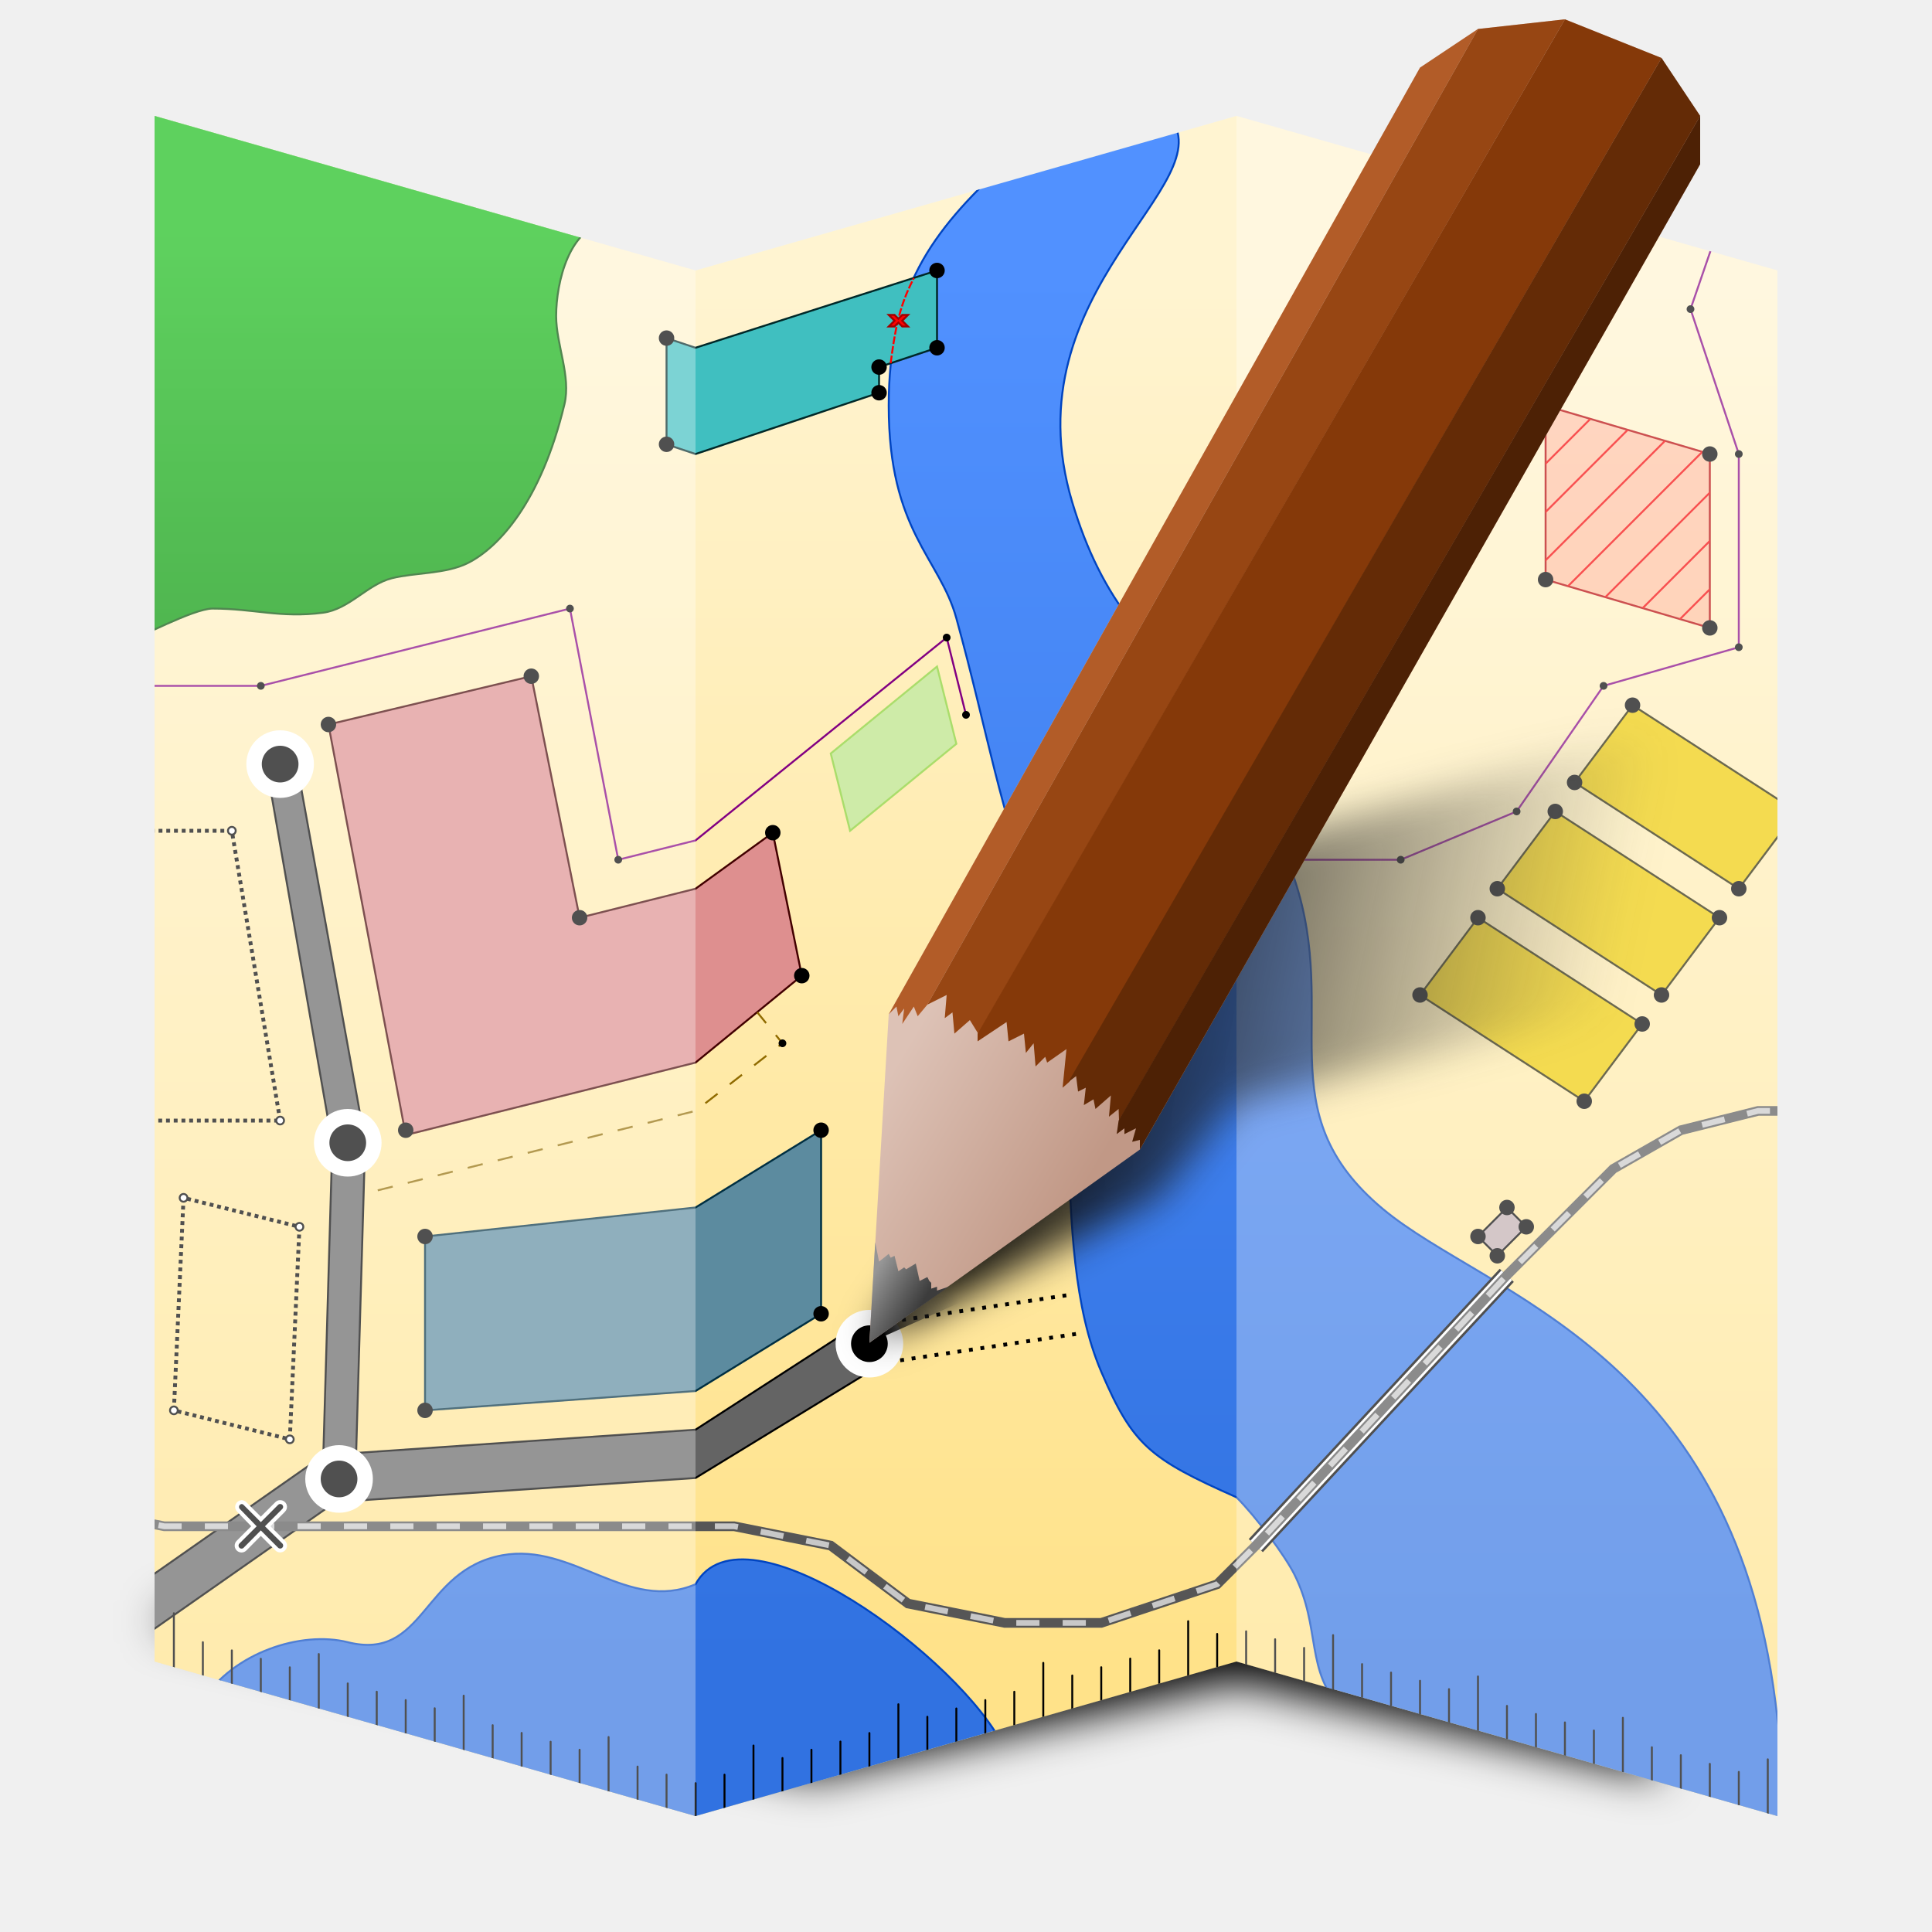
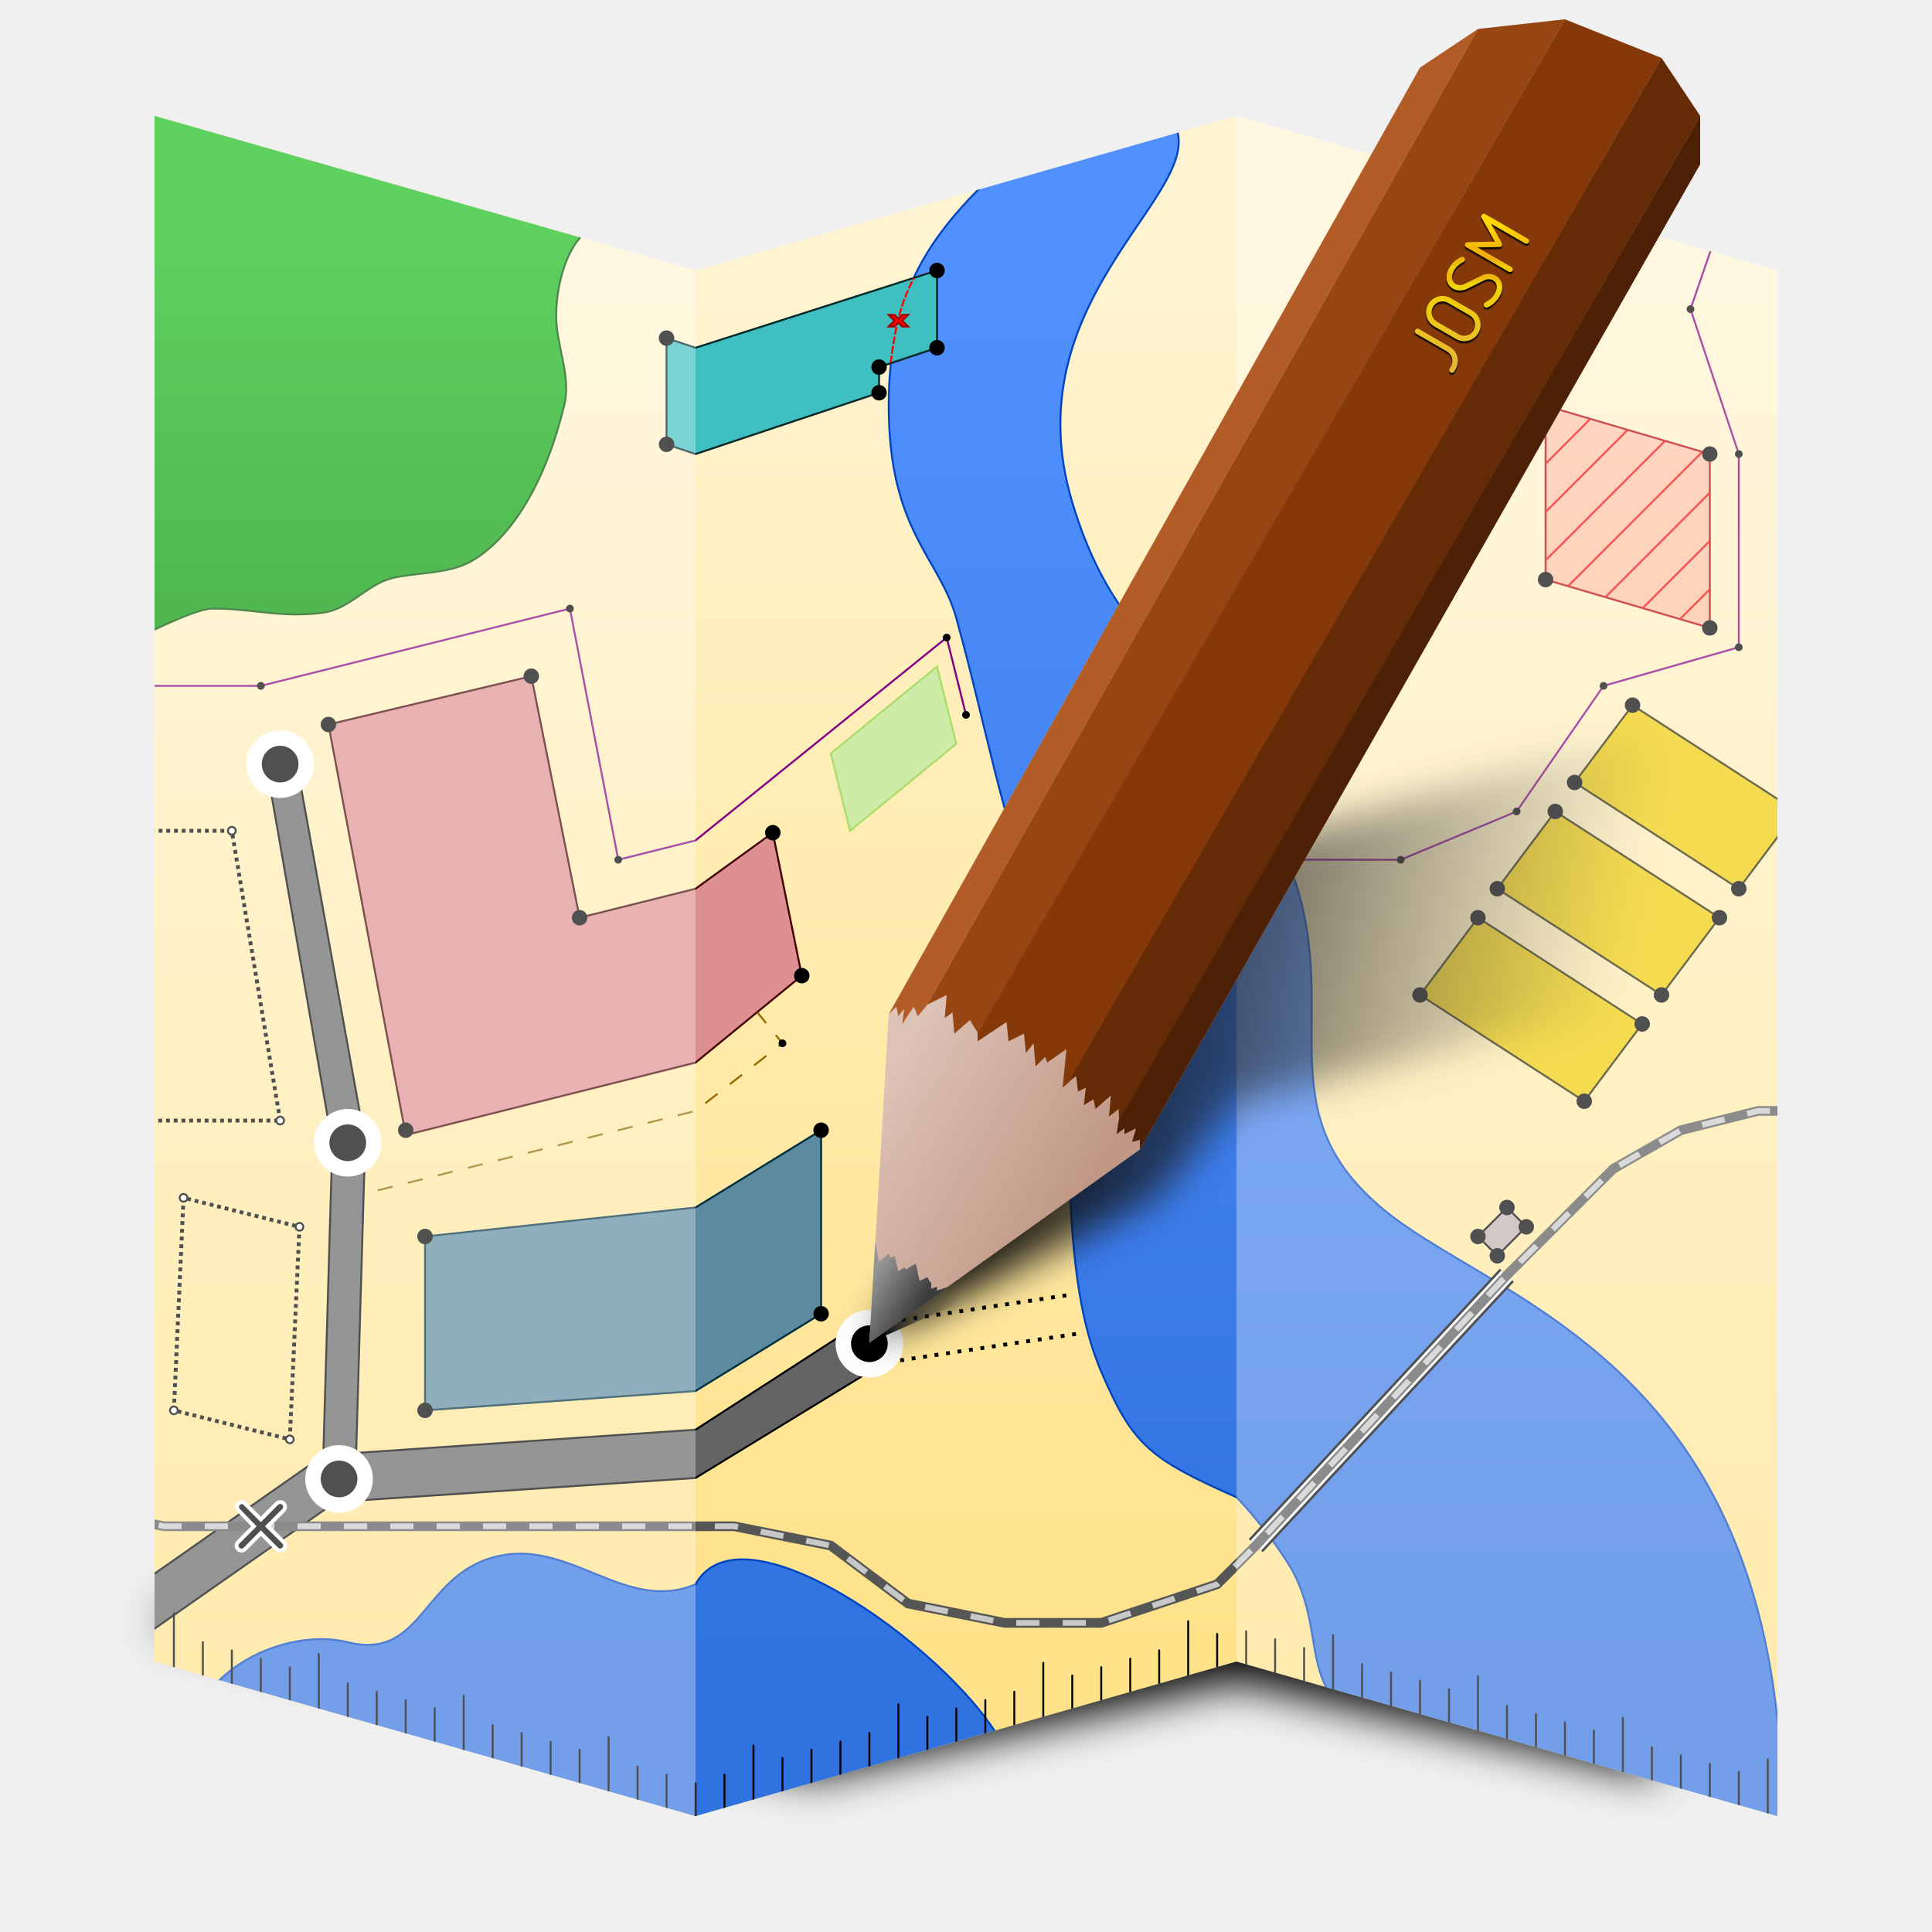
<svg xmlns="http://www.w3.org/2000/svg" xmlns:xlink="http://www.w3.org/1999/xlink" version="1.1" viewBox="0 0 1000 1000">
  <defs>
    <filter color-interpolation-filters="sRGB" id="A">
      <feGaussianBlur stdDeviation=".5" />
    </filter>
    <filter color-interpolation-filters="sRGB" id="3">
      <feGaussianBlur stdDeviation="10" />
    </filter>
    <filter x="-.033" y="-.309" width="1.066" height="1.618" color-interpolation-filters="sRGB" id="5">
      <feGaussianBlur stdDeviation="11.58" />
    </filter>
    <linearGradient x1="470" y1="540" x2="570" y2="600" id="L" gradientUnits="userSpaceOnUse">
      <stop stop-color="#ddc2b6" />
      <stop offset="1" stop-color="#c19886" />
    </linearGradient>
    <linearGradient y1="860" x2="0" y2="140" id="K" gradientUnits="userSpaceOnUse">
      <stop stop-color="#ffe289" />
      <stop offset="1" stop-color="#fff4d1" />
    </linearGradient>
    <linearGradient x1="215.46" y1="753.18" x2="280.41" y2="715.68" id="C" gradientUnits="userSpaceOnUse">
      <stop stop-color="#e6b636" />
      <stop offset=".5" stop-color="#f1cf09" />
      <stop offset=".563" stop-color="#f0d609" />
      <stop offset=".625" stop-color="#f0b10a" />
      <stop offset=".688" stop-color="#f0ce0b" />
      <stop offset=".75" stop-color="#f0aa0c" />
      <stop offset="1" stop-color="#ffd900" />
    </linearGradient>
    <linearGradient id="0">
      <stop />
      <stop offset="1" stop-color="#3c3c3c" stop-opacity="0" />
    </linearGradient>
    <linearGradient x1="455" y1="690" x2="495" y2="670" id="4" xlink:href="#0" gradientUnits="userSpaceOnUse" />
    <linearGradient y1="860" x2="0" y2="140" id="6" gradientUnits="userSpaceOnUse">
      <stop stop-color="#3172e1" />
      <stop offset="1" stop-color="#5191ff" />
    </linearGradient>
    <linearGradient y1="320" x2="0" y2="120" id="7" gradientUnits="userSpaceOnUse">
      <stop stop-color="#009600" />
      <stop offset="1" stop-color="#15bc15" />
    </linearGradient>
    <linearGradient x1="716.07" y1="454.99" x2="938.57" y2="306.71" id="2" xlink:href="#0" gradientUnits="userSpaceOnUse" gradientTransform="matrix(0.98704,0.23824,-0.9468,1.3017,203.99,-122.85)" />
    <linearGradient x1="455" y1="655" x2="480" y2="670" id="1" gradientUnits="userSpaceOnUse">
      <stop stop-color="#969696" />
      <stop offset="1" stop-color="#3c3c3c" />
    </linearGradient>
    <clipPath id="M">
      <path d="m800,210v90l85,25v-90z" fill="#fff" />
    </clipPath>
    <clipPath id="map">
      <path d="m80,60v800l280,80 280,-80 280,80V140L640,60 360,140z" fill="#fff" />
    </clipPath>
-     <clipPath id="josm">
-       <g fill="#fff">
+     <symbol id="josm">
+       <g transform="matrix(0.49999,-0.86603,0.86603,0.49999,0,0)">
        <path d="m218.311,719.807c-0.790,0-1.411,0.621-1.411,1.411l0,18.352c0,3.105-2.541,5.647-5.647,5.647l-1.411,0c-0.790,0-1.411,0.621-1.411,1.411 0,0.790 0.621,1.411 1.411,1.411l1.411,0c4.687,0 8.470,-3.783 8.470,-8.470l0,-18.352c0,-0.790-0.621,-1.411-1.411,-1.411z" />
        <path d="m233.310,718.960c-4.687,0-8.470,3.783-8.470,8.470l0,12.988c0,4.687 3.783,8.470 8.470,8.470 4.687,0 8.470,-3.783 8.470,-8.470l0,-12.988c0,-4.687-3.783,-8.470-8.470,-8.470z m0,2.823c3.105,0 5.647,2.541 5.647,5.647l0,12.988c0,3.105-2.541,5.647-5.647,5.647-3.105,0-5.647,-2.541-5.647,-5.647l0,-12.988c0,-3.105 2.541,-5.647 5.647,-5.647z" />
        <path d="m255.059,718.960c-6.014,0-8.470,3.811-8.470,7.058 0,2.964 2.032,5.308 3.444,6.268l8.470,5.647c1.214,0.790 2.202,2.202 2.202,3.896 0,2.315-1.891,4.235-5.647,4.235-2.484,0-4.291,-0.818-6.381,-2.089-0.197,-0.112-0.451,-0.169-0.677,-0.169-0.790,0-1.411,0.621-1.411,1.411 0,0.451 0.197,0.847 0.564,1.129 1.778,1.411 4.687,2.541 7.905,2.541 6.014,0 8.470,-3.811 8.470,-7.058 0,-2.964-2.032,-5.308-3.444,-6.268l-8.470,-5.647c-1.214,-0.790-2.202,-2.202-2.202,-3.896 0,-2.315 1.891,-4.235 5.647,-4.235 2.484,0 4.291,0.818 6.381,2.089 0.197,0.112 0.451,0.169 0.677,0.169 0.790,0 1.411,-0.621 1.411,-1.411 0,-0.451-0.197,-0.847-0.564,-1.129-1.778,-1.411-4.687,-2.541-7.905,-2.541z" />
        <path d="m288.386,721.304 0,-0.056c0,-0.677-0.536,-1.44-1.355,-1.44-0.677,0-1.044,0.367-1.327,0.818l-7.2,11.971-7.2,-11.971c-0.282,-0.451-0.649,-0.818-1.327,-0.818-0.847,0-1.355,0.762-1.355,1.496l0,25.327c0,0.790 0.621,1.411 1.411,1.411 0.790,0 1.411,-0.621 1.411,-1.411l0,-20.301 5.788,9.628c0.225,0.395 0.677,0.818 1.270,0.818 0.536,0 1.044,-0.338 1.270,-0.790l5.788,-9.656 0,20.301c0,0.790 0.621,1.411 1.411,1.411 0.790,0 1.411,-0.621 1.411,-1.411l0,-25.327z" />
      </g>
-     </clipPath>
+     </symbol>
    <path id="node" d="m0,0a2,2 0 1 1 0,-.001z" />
    <path id="rails" d="m35,780 50,10h100 195l50,10 40,30 50,10h50l60,-20 20,-20 130,-140 55,-55 35,-20 40,-10h50" />
  </defs>
  <path d="m80,840 340,80 220,-50 220,50-40,-100H120z" filter="url(#5)" />
  <path d="m80,60v800l280,80 280,-80 280,80V140L640,60 360,140z" fill="url(#K)" />
  <path d="m605,60-85,25c-38,35-60,65-60,125 0,65 26.398,78.74 35,110 16.336,59.37 22.63,101.19 42.16,150 26.875,67.19 4.215,173.2 32.844,240 16.332,38.11 25,45 70,65 10,10 25,30 30,40 13.945,27.889 5.352,50.35 25,70l235,65-10,-60C900.004,700 769.824,670.91 715.724,625.72 655.01,575.006 693.835,526.49 670.005,455c-5.665,-16.995-20,-75-30,-85-45,-30-70,-60-85,-110-33.17,-110.57 80,-165 50,-200z M260,805c-41.743,7.657-40,55-80,45-24.21,-6.05-59.07,5.48-75,30l255,70 160,-45C498.064,858.9 385,775 360,820 325,835 296.61,798.284 260,805z" clip-path="url(#map)" fill="url(#6)" stroke="#0044c1" />
  <path d="m315,115c-20.311,2.121-27.14,31.06-27.14,48.571 0,15 7.799,31.04 4.286,45.714-12.143,50.714-34.27,74.28-50,82.14-11.523,5.762-27.28,4.857-39.29,7.857-12.712,3.178-22.05,16.09-35.714,17.857-22.14,2.857-35.433,-2.143-57.14,-2.143-10,0-39.712,16.15-40,15v-280z" clip-path="url(#map)" fill="url(#7)" stroke="#005000" />
  <path d="m495,385-10,-40-55,45 10,40z" fill="#ceeba8" stroke="#aadd6b" />
  <path d="m220,730 140,-10 65,-40v-95l-65,40-140,15z" fill="#5c8b9f" stroke="#002f42" />
  <path d="M415,505 400,431 360,460 300,475 275,350 170,375 210,587.5 360,550z" fill="#de8f8f" stroke="#420000" />
  <path d="m800,210v90l85,25v-90z" fill="#ff2828" stroke="#b50000" fill-opacity=".235" />
  <path d="m360,180 125,-40v40l-30,10v13.283L360,235 345,230v-55z" fill="#40bfc0" stroke="#002828" />
  <path d="M155,635 150,745 90,730 95,620z" stroke-dasharray="2 2" fill="none" stroke="#000" stroke-width="2" />
  <g fill="#efca00" stroke="#282400">
    <path d="m735,515 85,55 30,-40-85,-55z" />
    <path d="m775,460 85,55 30,-40-85,-55z" />
    <path d="m815,405 85,55 30,-40-85,-55z" clip-path="url(#map)" />
  </g>
  <path d="m775,650 15,-15-10,-10-15,15z" fill="#c0aeaf" stroke="#000" />
  <g fill="none">
    <path d="M145,580 120,430H70v150z" clip-path="url(#map)" stroke-dasharray="2 2" stroke-width="2" stroke="#000" />
    <path d="m825,215-30,30 30,-30z m25,0-55,55 55,-55z m25,0-80,80 80,-80z m25,0-105,105 105,-105z m0,25-90,90 90,-90z m0,25-65,65 65,-65z m0,25-40,40 40,-40z" clip-path="url(#M)" stroke="#f50000" stroke-linejoin="round" stroke-linecap="round" />
    <path d="m55,355h80l160,-40 25,130 40,-10 130,-105 10,40 M886,128l-11,32 25,75v100l-70,20-45,65-60,25h-55" clip-path="url(#map)" stroke="#820082" />
    <path d="m180,620 180,-45 45,-35-13,-16" stroke-dasharray="8 8" stroke="#906b00" />
    <path d="m461,188c2,-15 4,-29 12,-44" stroke-dasharray="4 1" stroke="#ff0000" />
  </g>
  <path d="m460,163h3l2,2 2,-2h3l-3,3 3,3h-3l-2,-2-2,2h-3l3,-3z" fill="#ff0101" stroke="#a00000" stroke-linecap="round" />
  <use xlink:href="#node" x="322" y="445" />
  <use xlink:href="#node" x="297" y="315" />
  <use xlink:href="#node" x="137" y="355" />
  <use xlink:href="#node" x="492" y="330" />
  <use xlink:href="#node" x="502" y="370" />
  <use xlink:href="#node" x="672" y="445" />
  <use xlink:href="#node" x="727" y="445" />
  <use xlink:href="#node" x="787" y="420" />
  <use xlink:href="#node" x="832" y="355" />
  <use xlink:href="#node" x="902" y="335" />
  <use xlink:href="#node" x="902" y="235" />
  <use xlink:href="#node" x="877" y="160" />
  <use xlink:href="#node" x="407" y="540" />
  <g stroke="#000">
    <g stroke-width="4">
      <use xlink:href="#node" x="402" y="431" />
      <use xlink:href="#node" x="302" y="475" />
      <use xlink:href="#node" x="277" y="350" />
      <use xlink:href="#node" x="172" y="375" />
      <use xlink:href="#node" x="212" y="585" />
      <use xlink:href="#node" x="417" y="505" />
      <use xlink:href="#node" x="222" y="640" />
      <use xlink:href="#node" x="427" y="585" />
      <use xlink:href="#node" x="427" y="680" />
      <use xlink:href="#node" x="222" y="730" />
      <use xlink:href="#node" x="347" y="175" />
      <use xlink:href="#node" x="487" y="140" />
      <use xlink:href="#node" x="487" y="180" />
      <use xlink:href="#node" x="457" y="190" />
      <use xlink:href="#node" x="457" y="203.28" />
      <use xlink:href="#node" x="347" y="229.97" />
      <use xlink:href="#node" x="887" y="325" />
      <use xlink:href="#node" x="887" y="235" />
      <use xlink:href="#node" x="802" y="300" />
      <use xlink:href="#node" x="802" y="210" />
      <use xlink:href="#node" x="767" y="475" />
      <use xlink:href="#node" x="737" y="515" />
      <use xlink:href="#node" x="852" y="530" />
      <use xlink:href="#node" x="822" y="570" />
      <use xlink:href="#node" x="807" y="420" />
      <use xlink:href="#node" x="777" y="460" />
      <use xlink:href="#node" x="892" y="475" />
      <use xlink:href="#node" x="862" y="515" />
      <use xlink:href="#node" x="847" y="365" />
      <use xlink:href="#node" x="817" y="405" />
      <use xlink:href="#node" x="902" y="460" />
      <use xlink:href="#node" x="782" y="625" />
      <use xlink:href="#node" x="792" y="635" />
      <use xlink:href="#node" x="777" y="650" />
      <use xlink:href="#node" x="767" y="640" />
    </g>
    <g fill="#fff">
      <use xlink:href="#node" x="147" y="580" />
      <use xlink:href="#node" x="122" y="430" />
      <use xlink:href="#node" x="97" y="620" />
      <use xlink:href="#node" x="157" y="635" />
      <use xlink:href="#node" x="152" y="745" />
      <use xlink:href="#node" x="92" y="730" />
    </g>
    <g fill="#646464">
      <path d="m65,825 100,-70 20,-3 175,-12 85,-55 5,25-90,55-180,12-10,3-100,70zM167,765l17,-1 5,-173-36,-199-15,5 34,195z" clip-path="url(#map)" />
    </g>
    <path d="M455,685 555,670M460,705 560,690" stroke-dasharray="2 4" fill="none" stroke-width="2" />
  </g>
  <g stroke="#fff" stroke-linejoin="round" stroke-linecap="round" stroke-width="8">
    <circle cx="175.5" cy="765.5" r="13.5" />
    <circle cx="450" cy="695.5" r="13.5" />
    <circle cx="145" cy="395.5" r="13.5" />
    <circle cx="180" cy="591.5" r="13.5" />
  </g>
  <g clip-path="url(#map)">
    <g fill="none">
      <path d="M650,800 779.89,660.12" stroke="#000" stroke-width="10" />
      <path d="M650,800 779.89,660.12" stroke="#fff" stroke-width="7.5" />
      <use xlink:href="#rails" stroke="#565656" stroke-width="5" />
      <use xlink:href="#rails" stroke-dasharray="12 12" stroke="#c8c8c8" stroke-width="3" />
    </g>
    <path d="m125,777.5a2.5,2.5 0 0 0 -1.5,4.31L131.44,790l-8.219,8.219a2.5,2.5 0 0 0 3.6,3.6L135,793.56l8.219,8.219a2.5,2.5 0 0 0 3.6,-3.6L138.56,790l8.219,-8.219a2.5,2.5 0 0 0 -1.84,-4.31 2.5,2.5 0 0 0 -1.72,0.75L135,786.44l-8.22,-8.22a2.5,2.5 0 0 0 -1.81,-0.75 2.5,2.5 0 0 0 -0.25,0z" stroke="#fff" color="#000" stroke-width="2" />
  </g>
  <path clip-path="url(#map)" fill="none" stroke="#000" stroke-linecap="round" d="M90,835v34 M105,850v23 M120,854.24v23.542 M135,858.57v23.542 M150,863v23.542 M180,871.34v23.542 M195,875.62v23.542 M210,879.96v23.542 M225,884.2v23.542 M255,892.96v23.542 M270,896.96v23.542 M285,901.52v23.542 M300,905.66v23.542 M330,914.37v23.542 M345,918.54v23.542 M360,922.96v23.542 M375,918.57v23.542 M405,909.96v23.542 M420,905.66v23.542 M435,901.43v23.542 M450,897.01v23.542 M480,888.59v23.542 M495,884.3v23.542 M510,879.96v23.542 M525,875.64v23.542 M555,867.23v23.542 M570,862.96v23.542 M585,858.48v23.542 M600,854.2v23.542 M630,845.71v23.542 M645,844.37v23.542 M660,848.48v23.542 M675,852.96v23.542 M705,861.34v23.542 M720,865.71v23.542 M735,869.96v23.542 M750,874.29v23.542 M780,882.96v23.542 M795,887.15v23.542 M810,891.52v23.542 M825,895.69v23.542 M855,904.37v23.542 M870,908.48v23.542 M885,912.96v23.542 M900,917.14v23.542 M165,856.13v34.375 M240,877.68v34.375 M315,899.09v34.375 M390,903.48v34.375 M465,882.13v34.375 M540,860.71v34.375 M615,839.13v34.375 M690,846.34v34.375 M765,867.73v34.375 M840,889.13v34.375 M915,910.62v34.375" />
  <path d="M60,40V960H360V40H60m580,0V960H940V40H640" clip-path="url(#map)" fill="#fff" fill-opacity=".314" />
  <path d="M560,540 450,695 600,620 640,570 890,510 850,380 640,440z" fill="url(#2)" filter="url(#3)" />
  <path d="M450,695 630,615 700,575 575,495z" fill="url(#4)" />
  <path d="M460,525 450,695 590,595 880,85V60L860,30 810,10 765,15 735,35z" fill="url(#L)" />
  <path d="m450,695 3,-52 2,10 5,-4 1,2 2,-1 2,8 3,-2 1,1 5,-3 2,9 4,-2 1,2 1,1v3l3,-1v2l6,-2z" fill="url(#1)" />
  <path d="M460,525 735,35 765,15 480,520l-5,6-2,-5-6,9 1,-8-3,4-1,-5z" fill="#b25c28" />
  <path d="m765,15 45,-5-303.68,525-4.325,-7-8,7-1,-11-4,3 1,-12-10,5z" fill="#974613" />
  <path d="m810,10 50,20-306.56,530-3.438,3 2,-20-10,7-1,-3-5,5-1,-12-4,5-1,-10-8,4-1,-10-15,10v-4z" fill="#853909" />
  <path d="m860,30 20,30-300.79,520-0.212,-6-5,4 1,-11-8,7-1,-5-5,3 1,-9-4,2-1,-8-4,3z" fill="#642b06" />
  <path d="M880,60V85L590,595v-5l-4,1 2,-7-6,3v-3l-4,3 1,-7z" fill="#4d2105" />
-   <rect x="200" y="710" width="90" height="40" transform="matrix(0.49999,-0.86603,0.86603,0.49999,0,0)" clip-path="url(#josm)" fill="url(#C)" />
-   <path fill="#000" clip-path="url(#josm)" transform="matrix(0.49999,-0.86603,0.86603,0.49999,0,0)" filter="url(#A)" d="m0,500h500v500h-500z  M217.311,720.607c-0.790,0-1.411,0.621-1.411,1.411l0,18.352c0,3.105-2.541,5.647-5.647,5.647l-1.411,0c-0.790,0-1.411,0.621-1.411,1.411 0,0.790 0.621,1.411 1.411,1.411l1.411,0c4.687,0 8.470,-3.783 8.470,-8.470l0,-18.352c0,-0.790-0.621,-1.411-1.411,-1.411z  M232.310,719.760c-4.687,0-8.470,3.783-8.470,8.470l0,12.988c0,4.687 3.783,8.470 8.470,8.470 4.687,0 8.470,-3.783 8.470,-8.470l0,-12.988c0,-4.687-3.783,-8.470-8.470,-8.470z m0,2.823c3.105,0 5.647,2.541 5.647,5.647l0,12.988c0,3.105-2.541,5.647-5.647,5.647-3.105,0-5.647,-2.541-5.647,-5.647l0,-12.988c0,-3.105 2.541,-5.647 5.647,-5.647z  M254.059,719.760c-6.014,0-8.470,3.811-8.470,7.058 0,2.964 2.032,5.308 3.444,6.268l8.470,5.647c1.214,0.790 2.202,2.202 2.202,3.896 0,2.315-1.891,4.235-5.647,4.235-2.484,0-4.291,-0.818-6.381,-2.089-0.197,-0.112-0.451,-0.169-0.677,-0.169-0.790,0-1.411,0.621-1.411,1.411 0,0.451 0.197,0.847 0.564,1.129 1.778,1.411 4.687,2.541 7.905,2.541 6.014,0 8.470,-3.811 8.470,-7.058 0,-2.964-2.032,-5.308-3.444,-6.268l-8.470,-5.647c-1.214,-0.790-2.202,-2.202-2.202,-3.896 0,-2.315 1.891,-4.235 5.647,-4.235 2.484,0 4.291,0.818 6.381,2.089 0.197,0.112 0.451,0.169 0.677,0.169 0.790,0 1.411,-0.621 1.411,-1.411 0,-0.451-0.197,-0.847-0.564,-1.129-1.778,-1.411-4.687,-2.541-7.905,-2.541z  M287.386,722.104l0,-0.056c0,-0.677-0.536,-1.44-1.355,-1.44-0.677,0-1.044,0.367-1.327,0.818l-7.2,11.971-7.2,-11.971c-0.282,-0.451-0.649,-0.818-1.327,-0.818-0.847,0-1.355,0.762-1.355,1.496l0,25.327c0,0.790 0.621,1.411 1.411,1.411 0.790,0 1.411,-0.621 1.411,-1.411l0,-20.301 5.788,9.628c0.225,0.395 0.677,0.818 1.270,0.818 0.536,0 1.044,-0.338 1.270,-0.790l5.788,-9.656 0,20.301c0,0.790 0.621,1.411 1.411,1.411 0.790,0 1.411,-0.621 1.411,-1.411l0,-25.327z" />
+   <use xlink:href="#josm" fill="#000" filter="url(#A)" transform="translate(0,1)" />
+   <use xlink:href="#josm" fill="url(#C)" />
</svg>
